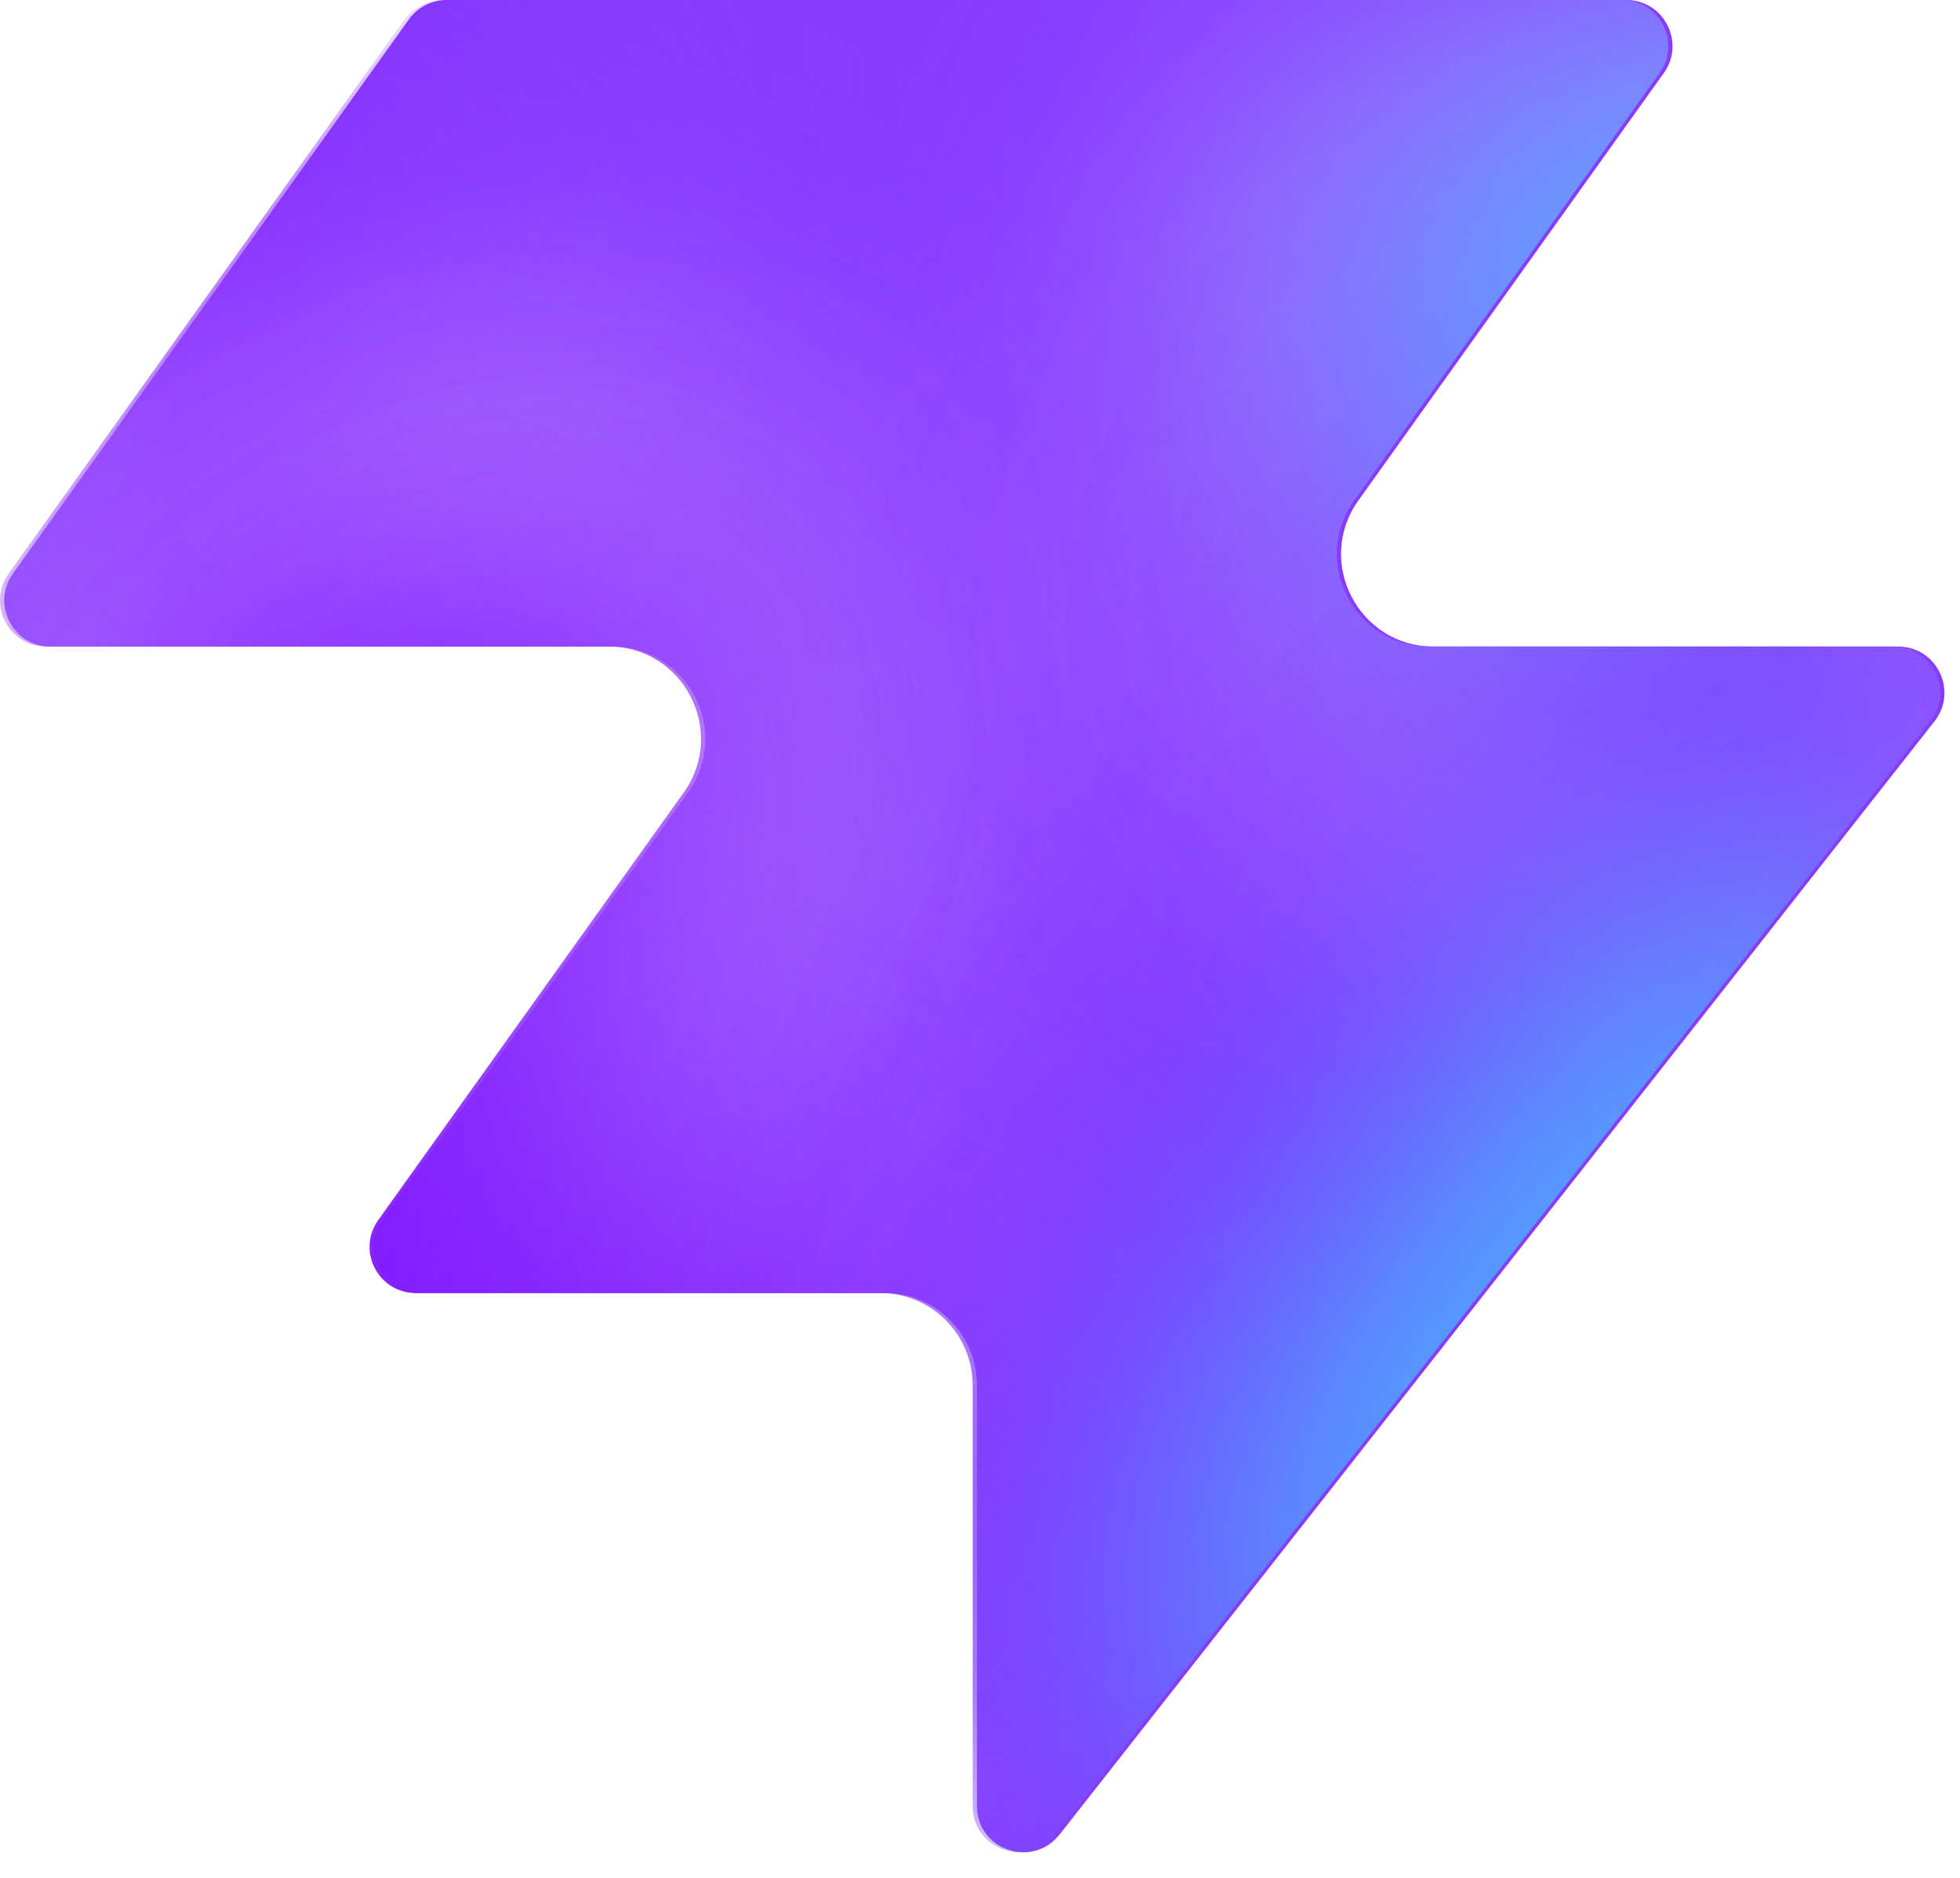
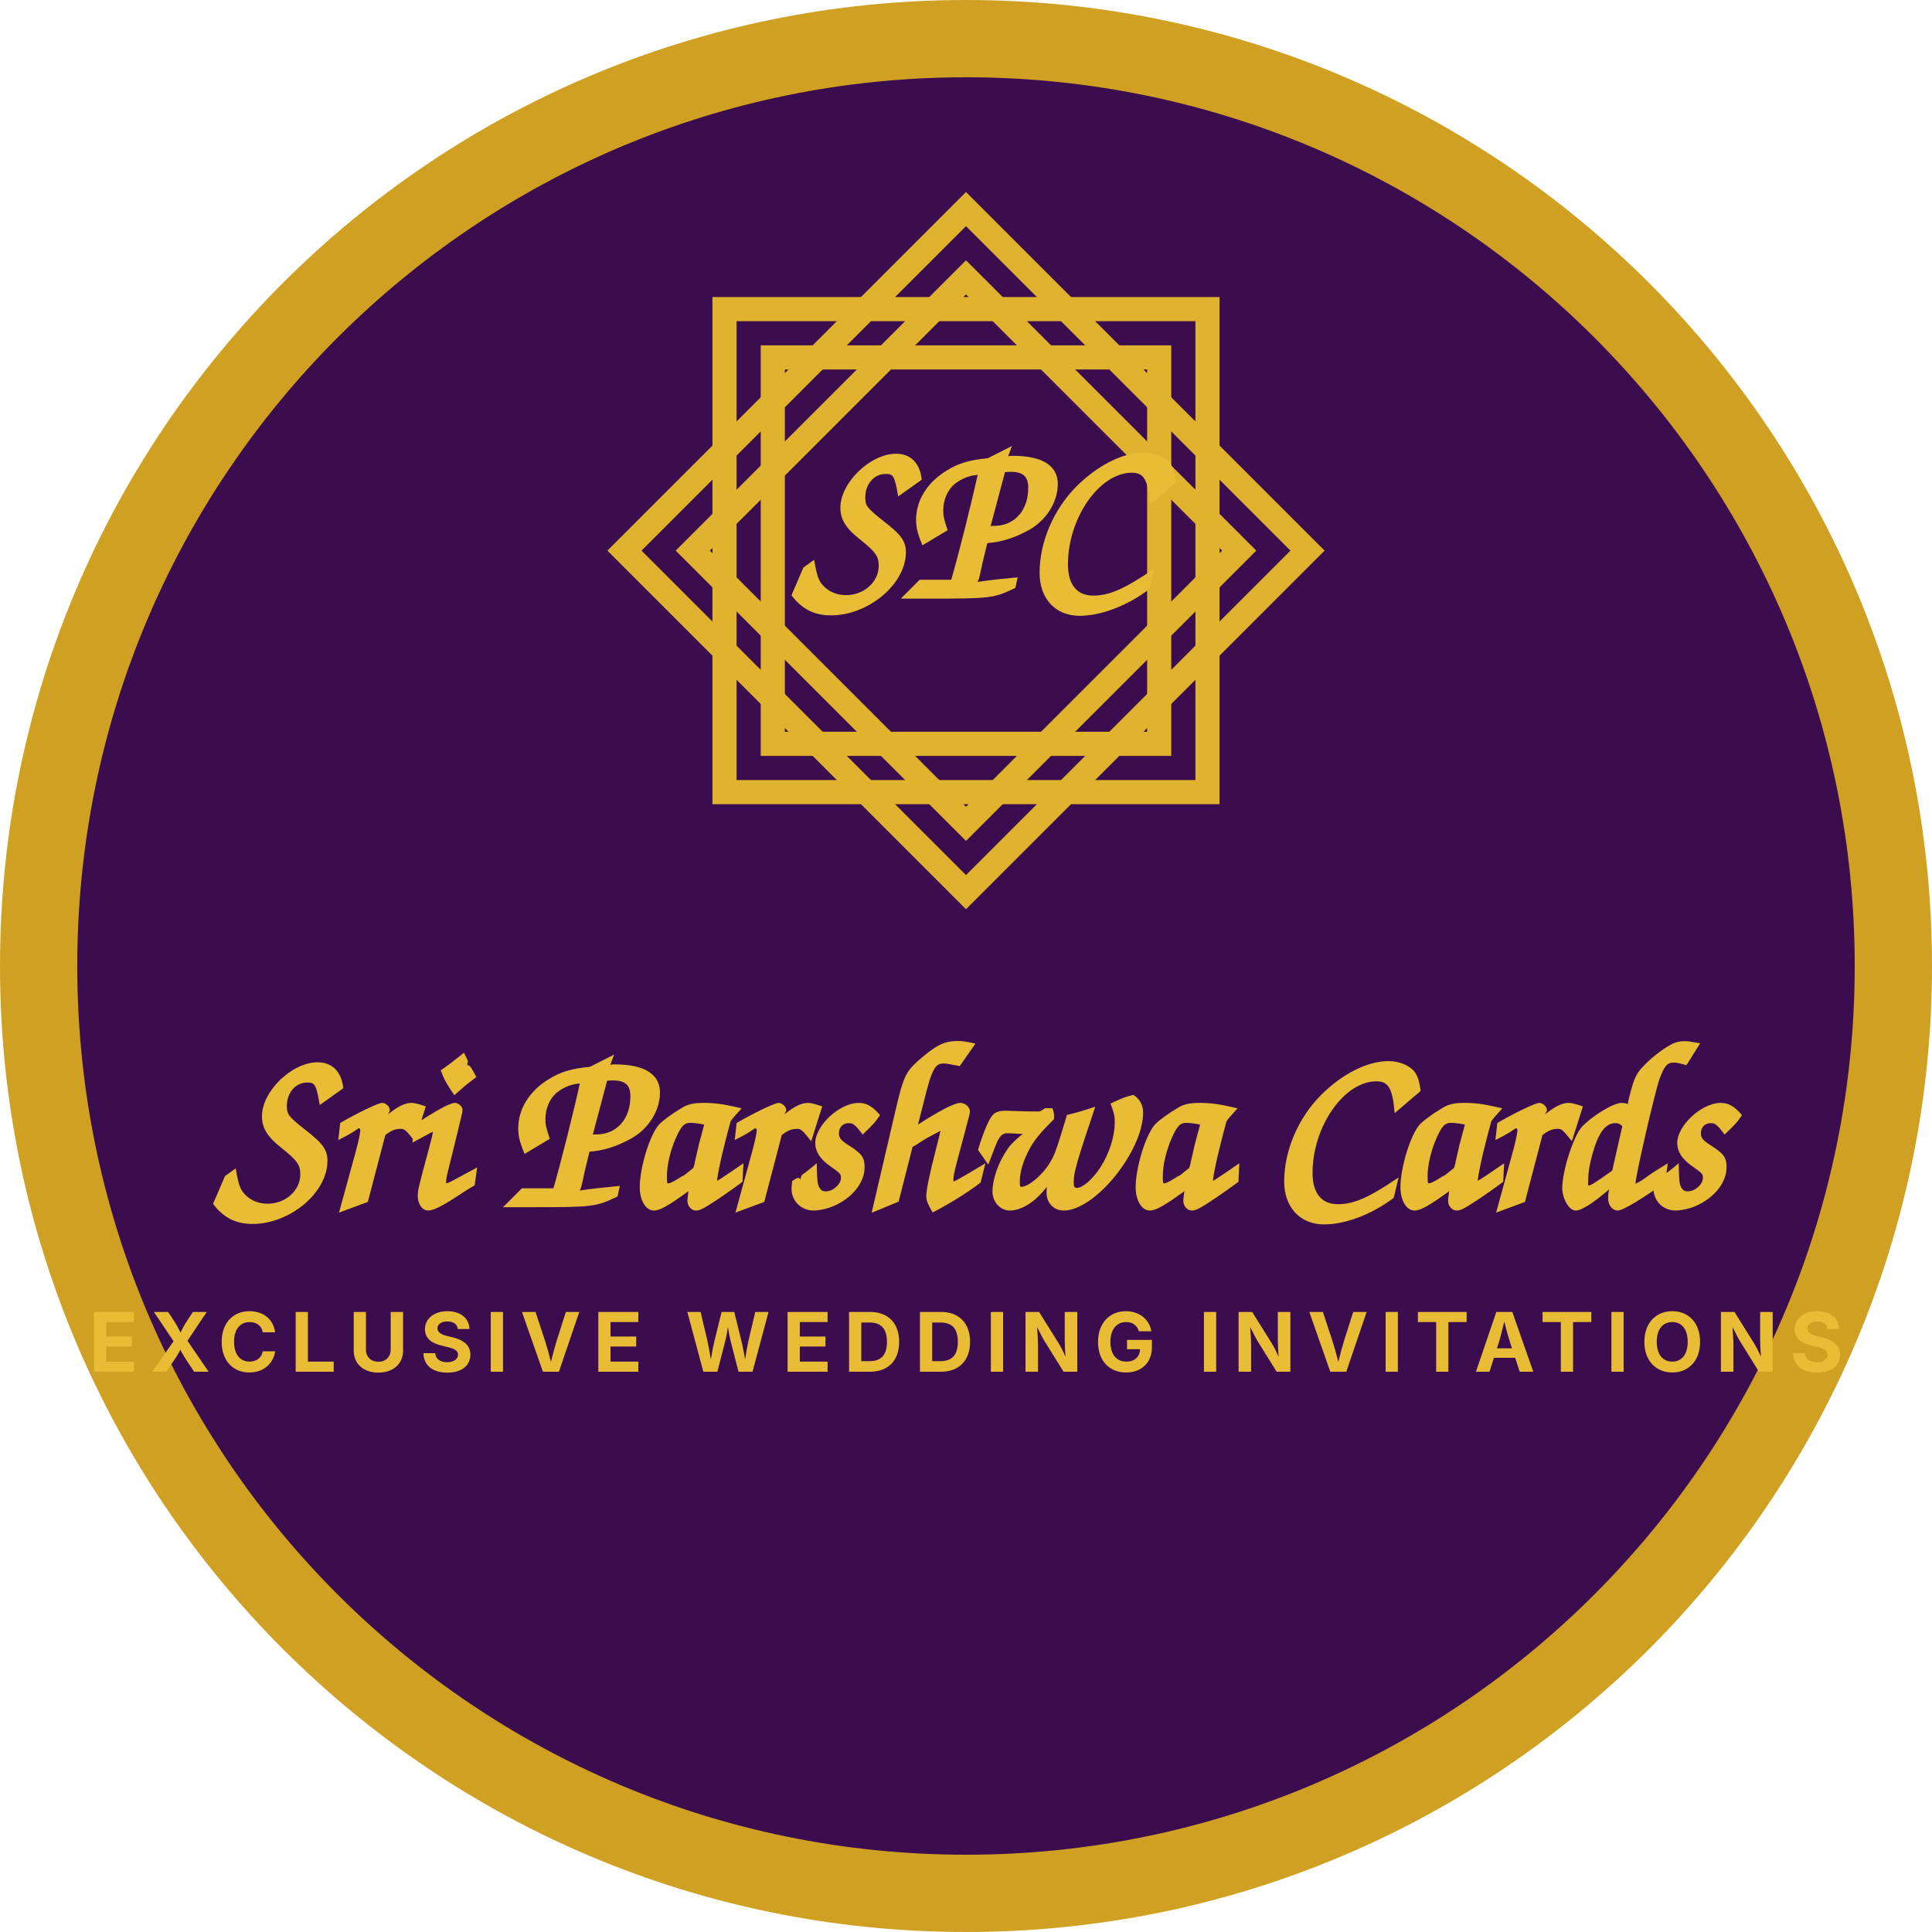
- <svg xmlns="http://www.w3.org/2000/svg" width="48" height="46" fill="none" viewBox="0 0 48 46">
-   <path fill="#863bff" d="M25.946 44.938c-.664.845-2.021.375-2.021-.698V33.937a2.26 2.26 0 0 0-2.262-2.262H10.287c-.92 0-1.456-1.04-.92-1.788l7.48-10.471c1.07-1.497 0-3.578-1.842-3.578H1.237c-.92 0-1.456-1.04-.92-1.788L10.013.474c.214-.297.556-.474.92-.474h28.894c.92 0 1.456 1.04.92 1.788l-7.48 10.471c-1.07 1.498 0 3.579 1.842 3.579h11.377c.943 0 1.473 1.088.89 1.83L25.947 44.94z" style="fill:#863bff;fill:color(display-p3 .525 .23 1);fill-opacity:1" />
-   <mask id="a" width="48" height="46" x="0" y="0" maskUnits="userSpaceOnUse" style="mask-type:alpha">
-     <path fill="#000" d="M25.842 44.938c-.664.844-2.021.375-2.021-.698V33.937a2.26 2.26 0 0 0-2.262-2.262H10.183c-.92 0-1.456-1.04-.92-1.788l7.48-10.471c1.07-1.498 0-3.579-1.842-3.579H1.133c-.92 0-1.456-1.04-.92-1.787L9.91.473c.214-.297.556-.474.92-.474h28.894c.92 0 1.456 1.04.92 1.788l-7.48 10.471c-1.07 1.498 0 3.578 1.842 3.578h11.377c.943 0 1.473 1.088.89 1.832L25.843 44.94z" style="fill:#000;fill-opacity:1" />
-   </mask>
-   <g mask="url(#a)">
-     <g filter="url(#b)">
-       <ellipse cx="5.508" cy="14.704" fill="#ede6ff" rx="5.508" ry="14.704" style="fill:#ede6ff;fill:color(display-p3 .927 .903 1);fill-opacity:1" transform="matrix(.00324 1 1 -.00324 -4.47 31.516)" />
-     </g>
-     <g filter="url(#c)">
-       <ellipse cx="10.399" cy="29.851" fill="#ede6ff" rx="10.399" ry="29.851" style="fill:#ede6ff;fill:color(display-p3 .927 .903 1);fill-opacity:1" transform="matrix(.00324 1 1 -.00324 -39.328 7.883)" />
-     </g>
-     <g filter="url(#d)">
-       <ellipse cx="5.508" cy="30.487" fill="#7e14ff" rx="5.508" ry="30.487" style="fill:#7e14ff;fill:color(display-p3 .492 .077 1);fill-opacity:1" transform="rotate(89.814 -25.913 -14.639)scale(1 -1)" />
-     </g>
-     <g filter="url(#e)">
-       <ellipse cx="5.508" cy="30.599" fill="#7e14ff" rx="5.508" ry="30.599" style="fill:#7e14ff;fill:color(display-p3 .492 .077 1);fill-opacity:1" transform="rotate(89.814 -32.644 -3.334)scale(1 -1)" />
-     </g>
-     <g filter="url(#f)">
-       <ellipse cx="5.508" cy="30.599" fill="#7e14ff" rx="5.508" ry="30.599" style="fill:#7e14ff;fill:color(display-p3 .492 .077 1);fill-opacity:1" transform="matrix(.00324 1 1 -.00324 -34.34 30.47)" />
-     </g>
-     <g filter="url(#g)">
-       <ellipse cx="14.072" cy="22.078" fill="#ede6ff" rx="14.072" ry="22.078" style="fill:#ede6ff;fill:color(display-p3 .927 .903 1);fill-opacity:1" transform="rotate(93.35 24.506 48.493)scale(-1 1)" />
-     </g>
-     <g filter="url(#h)">
-       <ellipse cx="3.47" cy="21.501" fill="#7e14ff" rx="3.47" ry="21.501" style="fill:#7e14ff;fill:color(display-p3 .492 .077 1);fill-opacity:1" transform="rotate(89.009 28.708 47.59)scale(-1 1)" />
-     </g>
-     <g filter="url(#i)">
-       <ellipse cx="3.47" cy="21.501" fill="#7e14ff" rx="3.47" ry="21.501" style="fill:#7e14ff;fill:color(display-p3 .492 .077 1);fill-opacity:1" transform="rotate(89.009 28.708 47.59)scale(-1 1)" />
-     </g>
-     <g filter="url(#j)">
-       <ellipse cx=".387" cy="8.972" fill="#7e14ff" rx="4.407" ry="29.108" style="fill:#7e14ff;fill:color(display-p3 .492 .077 1);fill-opacity:1" transform="rotate(39.51 .387 8.972)" />
-     </g>
-     <g filter="url(#k)">
-       <ellipse cx="47.523" cy="-6.092" fill="#7e14ff" rx="4.407" ry="29.108" style="fill:#7e14ff;fill:color(display-p3 .492 .077 1);fill-opacity:1" transform="rotate(37.892 47.523 -6.092)" />
-     </g>
-     <g filter="url(#l)">
-       <ellipse cx="41.412" cy="6.333" fill="#47bfff" rx="5.971" ry="9.665" style="fill:#47bfff;fill:color(display-p3 .28 .748 1);fill-opacity:1" transform="rotate(37.892 41.412 6.333)" />
-     </g>
-     <g filter="url(#m)">
-       <ellipse cx="-1.879" cy="38.332" fill="#7e14ff" rx="4.407" ry="29.108" style="fill:#7e14ff;fill:color(display-p3 .492 .077 1);fill-opacity:1" transform="rotate(37.892 -1.88 38.332)" />
-     </g>
-     <g filter="url(#n)">
-       <ellipse cx="-1.879" cy="38.332" fill="#7e14ff" rx="4.407" ry="29.108" style="fill:#7e14ff;fill:color(display-p3 .492 .077 1);fill-opacity:1" transform="rotate(37.892 -1.88 38.332)" />
-     </g>
-     <g filter="url(#o)">
-       <ellipse cx="35.651" cy="29.907" fill="#7e14ff" rx="4.407" ry="29.108" style="fill:#7e14ff;fill:color(display-p3 .492 .077 1);fill-opacity:1" transform="rotate(37.892 35.651 29.907)" />
-     </g>
-     <g filter="url(#p)">
-       <ellipse cx="38.418" cy="32.4" fill="#47bfff" rx="5.971" ry="15.297" style="fill:#47bfff;fill:color(display-p3 .28 .748 1);fill-opacity:1" transform="rotate(37.892 38.418 32.4)" />
-     </g>
+ <svg xmlns="http://www.w3.org/2000/svg" viewBox="0 0 200 200" width="200" height="200">
+   <circle cx="100" cy="100" r="96" fill="#3B0C4E" stroke="#CFA022" stroke-width="8" />
+   <g stroke="#E0B32E" stroke-width="2.5" fill="none">
+     <rect x="75" y="32" width="50" height="50" transform="rotate(0 100 57)" />
+     <rect x="75" y="32" width="50" height="50" transform="rotate(45 100 57)" />
+     <rect x="80" y="37" width="40" height="40" transform="rotate(0 100 57)" />
+     <rect x="80" y="37" width="40" height="40" transform="rotate(45 100 57)" />
  </g>
-   <defs>
-     <filter id="b" width="60.045" height="41.654" x="-19.77" y="16.149" color-interpolation-filters="sRGB" filterUnits="userSpaceOnUse">
-       <feFlood flood-opacity="0" result="BackgroundImageFix" />
-       <feBlend in="SourceGraphic" in2="BackgroundImageFix" result="shape" />
-       <feGaussianBlur result="effect1_foregroundBlur_2002_17158" stdDeviation="7.659" />
-     </filter>
-     <filter id="c" width="90.34" height="51.437" x="-54.613" y="-7.533" color-interpolation-filters="sRGB" filterUnits="userSpaceOnUse">
-       <feFlood flood-opacity="0" result="BackgroundImageFix" />
-       <feBlend in="SourceGraphic" in2="BackgroundImageFix" result="shape" />
-       <feGaussianBlur result="effect1_foregroundBlur_2002_17158" stdDeviation="7.659" />
-     </filter>
-     <filter id="d" width="79.355" height="29.4" x="-49.64" y="2.03" color-interpolation-filters="sRGB" filterUnits="userSpaceOnUse">
-       <feFlood flood-opacity="0" result="BackgroundImageFix" />
-       <feBlend in="SourceGraphic" in2="BackgroundImageFix" result="shape" />
-       <feGaussianBlur result="effect1_foregroundBlur_2002_17158" stdDeviation="4.596" />
-     </filter>
-     <filter id="e" width="79.579" height="29.4" x="-45.045" y="20.029" color-interpolation-filters="sRGB" filterUnits="userSpaceOnUse">
-       <feFlood flood-opacity="0" result="BackgroundImageFix" />
-       <feBlend in="SourceGraphic" in2="BackgroundImageFix" result="shape" />
-       <feGaussianBlur result="effect1_foregroundBlur_2002_17158" stdDeviation="4.596" />
-     </filter>
-     <filter id="f" width="79.579" height="29.4" x="-43.513" y="21.178" color-interpolation-filters="sRGB" filterUnits="userSpaceOnUse">
-       <feFlood flood-opacity="0" result="BackgroundImageFix" />
-       <feBlend in="SourceGraphic" in2="BackgroundImageFix" result="shape" />
-       <feGaussianBlur result="effect1_foregroundBlur_2002_17158" stdDeviation="4.596" />
-     </filter>
-     <filter id="g" width="74.749" height="58.852" x="15.756" y="-17.901" color-interpolation-filters="sRGB" filterUnits="userSpaceOnUse">
-       <feFlood flood-opacity="0" result="BackgroundImageFix" />
-       <feBlend in="SourceGraphic" in2="BackgroundImageFix" result="shape" />
-       <feGaussianBlur result="effect1_foregroundBlur_2002_17158" stdDeviation="7.659" />
-     </filter>
-     <filter id="h" width="61.377" height="25.362" x="23.548" y="2.284" color-interpolation-filters="sRGB" filterUnits="userSpaceOnUse">
-       <feFlood flood-opacity="0" result="BackgroundImageFix" />
-       <feBlend in="SourceGraphic" in2="BackgroundImageFix" result="shape" />
-       <feGaussianBlur result="effect1_foregroundBlur_2002_17158" stdDeviation="4.596" />
-     </filter>
-     <filter id="i" width="61.377" height="25.362" x="23.548" y="2.284" color-interpolation-filters="sRGB" filterUnits="userSpaceOnUse">
-       <feFlood flood-opacity="0" result="BackgroundImageFix" />
-       <feBlend in="SourceGraphic" in2="BackgroundImageFix" result="shape" />
-       <feGaussianBlur result="effect1_foregroundBlur_2002_17158" stdDeviation="4.596" />
-     </filter>
-     <filter id="j" width="56.045" height="63.649" x="-27.636" y="-22.853" color-interpolation-filters="sRGB" filterUnits="userSpaceOnUse">
-       <feFlood flood-opacity="0" result="BackgroundImageFix" />
-       <feBlend in="SourceGraphic" in2="BackgroundImageFix" result="shape" />
-       <feGaussianBlur result="effect1_foregroundBlur_2002_17158" stdDeviation="4.596" />
-     </filter>
-     <filter id="k" width="54.814" height="64.646" x="20.116" y="-38.415" color-interpolation-filters="sRGB" filterUnits="userSpaceOnUse">
-       <feFlood flood-opacity="0" result="BackgroundImageFix" />
-       <feBlend in="SourceGraphic" in2="BackgroundImageFix" result="shape" />
-       <feGaussianBlur result="effect1_foregroundBlur_2002_17158" stdDeviation="4.596" />
-     </filter>
-     <filter id="l" width="33.541" height="35.313" x="24.641" y="-11.323" color-interpolation-filters="sRGB" filterUnits="userSpaceOnUse">
-       <feFlood flood-opacity="0" result="BackgroundImageFix" />
-       <feBlend in="SourceGraphic" in2="BackgroundImageFix" result="shape" />
-       <feGaussianBlur result="effect1_foregroundBlur_2002_17158" stdDeviation="4.596" />
-     </filter>
-     <filter id="m" width="54.814" height="64.646" x="-29.286" y="6.009" color-interpolation-filters="sRGB" filterUnits="userSpaceOnUse">
-       <feFlood flood-opacity="0" result="BackgroundImageFix" />
-       <feBlend in="SourceGraphic" in2="BackgroundImageFix" result="shape" />
-       <feGaussianBlur result="effect1_foregroundBlur_2002_17158" stdDeviation="4.596" />
-     </filter>
-     <filter id="n" width="54.814" height="64.646" x="-29.286" y="6.009" color-interpolation-filters="sRGB" filterUnits="userSpaceOnUse">
-       <feFlood flood-opacity="0" result="BackgroundImageFix" />
-       <feBlend in="SourceGraphic" in2="BackgroundImageFix" result="shape" />
-       <feGaussianBlur result="effect1_foregroundBlur_2002_17158" stdDeviation="4.596" />
-     </filter>
-     <filter id="o" width="54.814" height="64.646" x="8.244" y="-2.416" color-interpolation-filters="sRGB" filterUnits="userSpaceOnUse">
-       <feFlood flood-opacity="0" result="BackgroundImageFix" />
-       <feBlend in="SourceGraphic" in2="BackgroundImageFix" result="shape" />
-       <feGaussianBlur result="effect1_foregroundBlur_2002_17158" stdDeviation="4.596" />
-     </filter>
-     <filter id="p" width="39.409" height="43.623" x="18.713" y="10.588" color-interpolation-filters="sRGB" filterUnits="userSpaceOnUse">
-       <feFlood flood-opacity="0" result="BackgroundImageFix" />
-       <feBlend in="SourceGraphic" in2="BackgroundImageFix" result="shape" />
-       <feGaussianBlur result="effect1_foregroundBlur_2002_17158" stdDeviation="4.596" />
-     </filter>
-   </defs>
+   <text x="100" y="62" font-family="'Brush Script MT', 'Great Vibes', 'Playfair Display', cursive, serif" font-style="italic" font-size="24" font-weight="bold" fill="#E8BD35" text-anchor="middle">
+     SPC
+   </text>
+   <text x="100" y="125" font-family="'Brush Script MT', 'Dancing Script', 'Pacifico', cursive, sans-serif" font-style="italic" font-size="24" font-weight="bold" fill="#E8BD35" text-anchor="middle">
+     Sri Parshwa Cards
+   </text>
+   <text x="100" y="142" font-family="system-ui, -apple-system, 'Montserrat', 'Inter', sans-serif" font-size="8.5" font-weight="700" letter-spacing="1.2" fill="#E8BD35" text-anchor="middle">
+     EXCLUSIVE WEDDING INVITATIONS
+   </text>
</svg>
